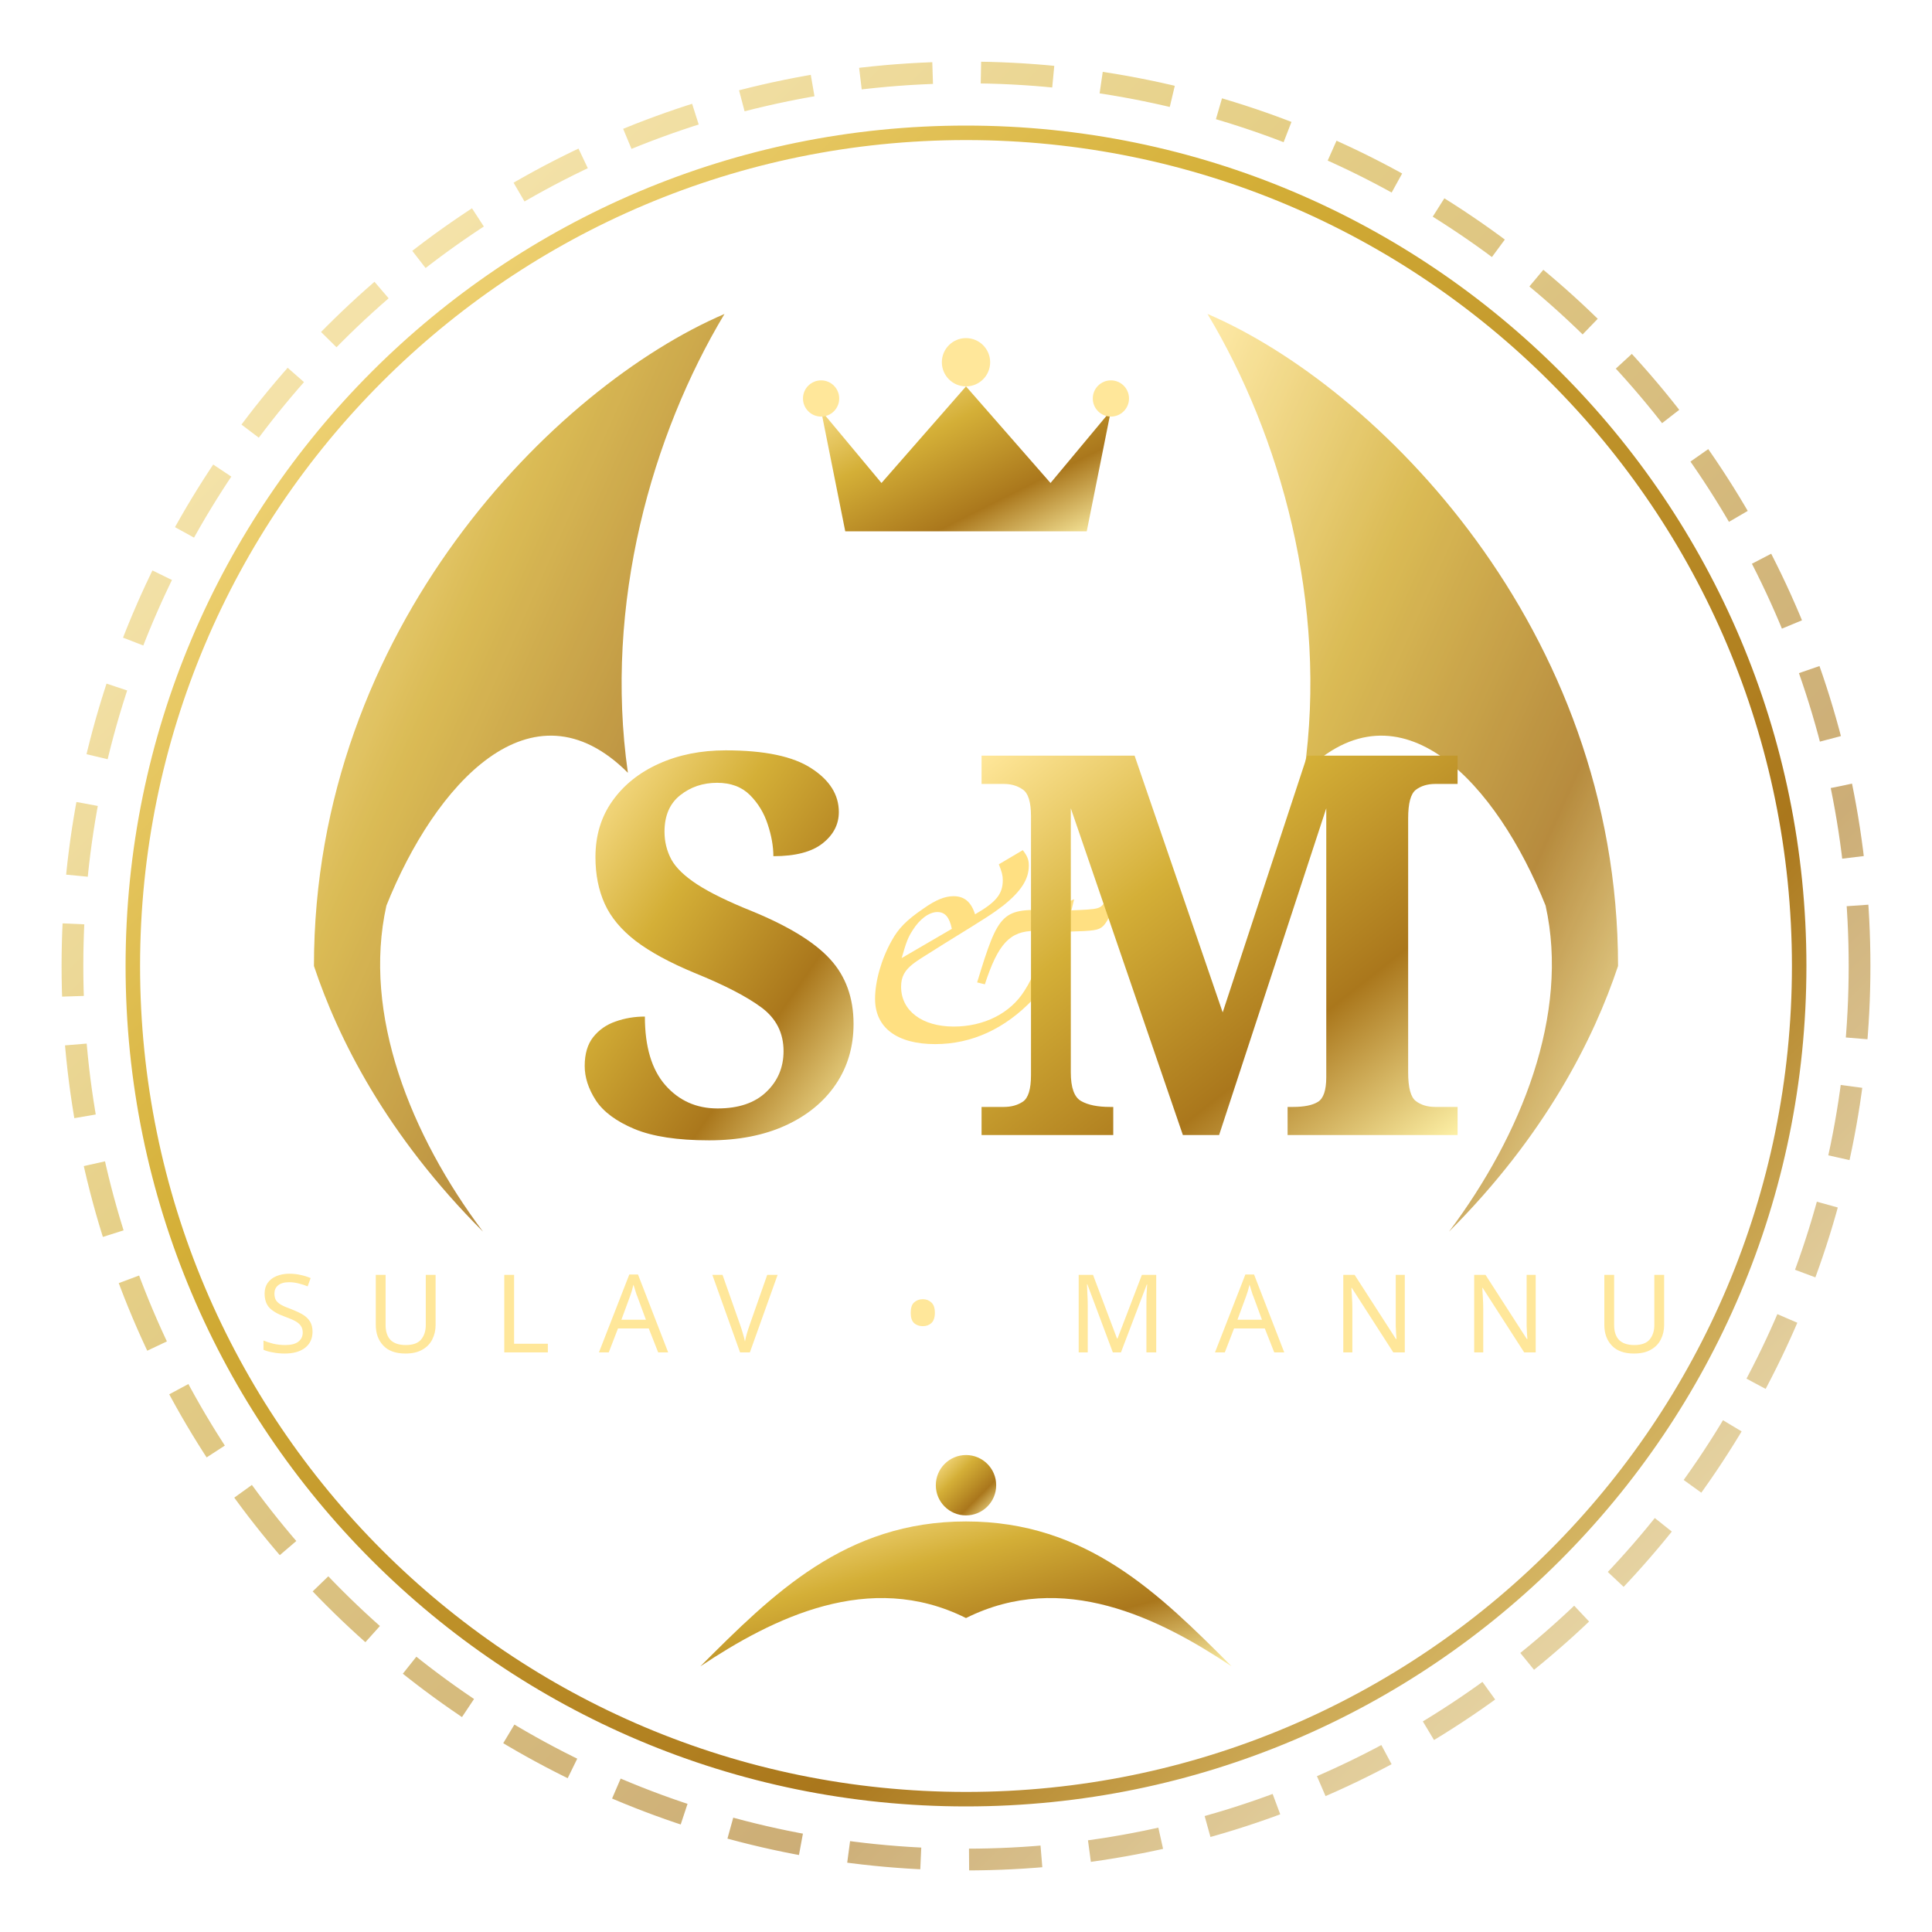
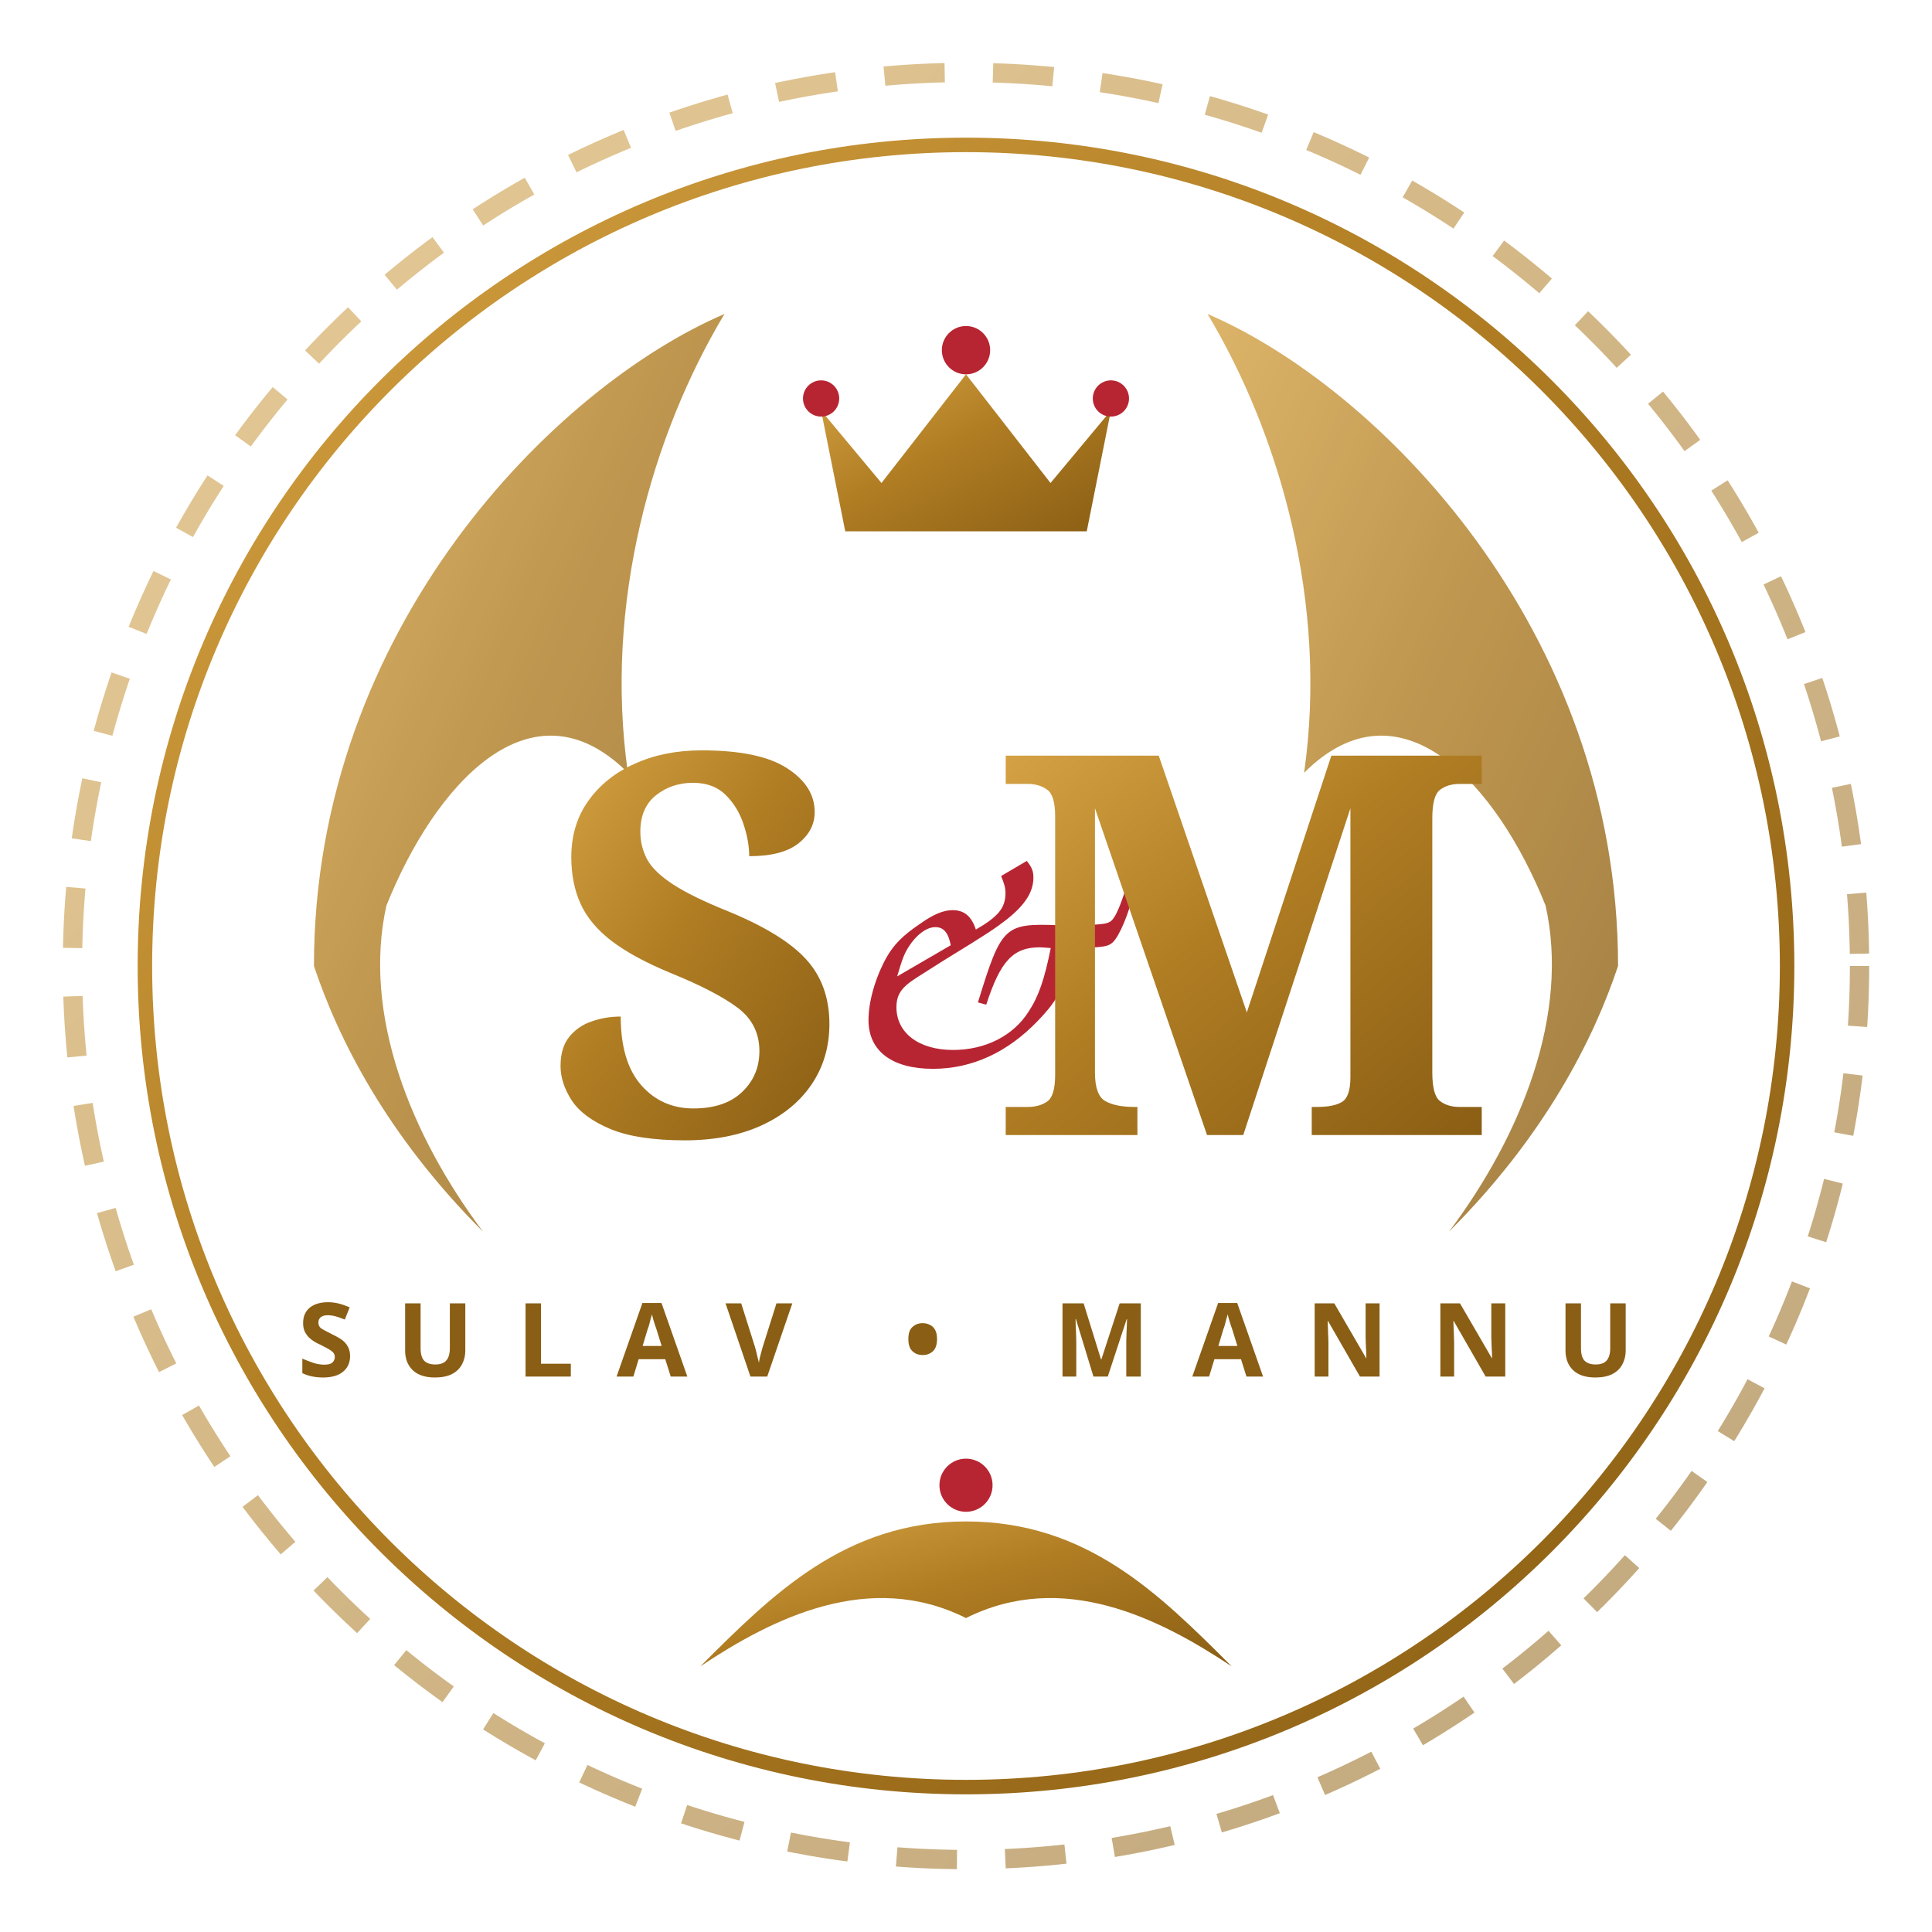
<svg xmlns="http://www.w3.org/2000/svg" viewBox="0 0 160 160" fill="none">
  <defs>
-     <linearGradient id="monogramGold" x1="0%" y1="0%" x2="100%" y2="100%">
-       <stop offset="0%" stop-color="#FFE79A" />
-       <stop offset="35%" stop-color="#D4AF37" />
-       <stop offset="70%" stop-color="#AA771C" />
-       <stop offset="100%" stop-color="#FDF0A6" />
+     <linearGradient id="monogramRichGold" x1="0%" y1="0%" x2="100%" y2="100%">
+       <stop offset="0%" stop-color="#D4A244" />
+       <stop offset="45%" stop-color="#B07D23" />
+       <stop offset="100%" stop-color="#8A5E14" />
    </linearGradient>
-     <filter id="goldGlow" x="-20%" y="-20%" width="140%" height="140%">
-       <feGaussianBlur stdDeviation="3" result="blur" />
-       <feComposite in="SourceGraphic" in2="blur" operator="over" />
-     </filter>
  </defs>
-   <circle cx="80" cy="80" r="74" stroke="url(#monogramGold)" stroke-width="1.8" stroke-dasharray="6 4" opacity="0.6" />
-   <circle cx="80" cy="80" r="69" stroke="url(#monogramGold)" stroke-width="1.2" />
-   <path d="M68 34 L73 40 L80 32 L87 40 L92 34 L90 44 L70 44 Z" fill="url(#monogramGold)" />
-   <circle cx="68" cy="33" r="1.5" fill="#FFE79A" />
-   <circle cx="80" cy="30" r="2" fill="#FFE79A" />
-   <circle cx="92" cy="33" r="1.5" fill="#FFE79A" />
-   <path d="M26 80 C26 52 46 32 60 26 C54 36 50 50 52 64 C44 56 36 65 32 75 C30 84 34 94 40 102 C32 94 28 86 26 80 Z" fill="url(#monogramGold)" opacity="0.85" />
-   <path d="M134 80 C134 52 114 32 100 26 C106 36 110 50 108 64 C116 56 124 65 128 75 C130 84 126 94 120 102 C128 94 132 86 134 80 Z" fill="url(#monogramGold)" opacity="0.85" />
-   <path d="M80 134 C72 130 64 134 58 138 C64 132 70 126 80 126 C90 126 96 132 102 138 C96 134 88 130 80 134 Z" fill="url(#monogramGold)" />
-   <circle cx="80" cy="123" r="2.5" fill="url(#monogramGold)" />
-   <text x="60" y="94" font-family="'Cinzel', 'Playfair Display', 'Cinzel Decorative', serif" font-size="44" font-weight="700" fill="url(#monogramGold)" text-anchor="middle" letter-spacing="1">S</text>
-   <text x="80" y="86" font-family="'Great Vibes', cursive" font-size="28" fill="#FFE082" text-anchor="middle" font-style="italic">&amp;</text>
-   <text x="101" y="94" font-family="'Cinzel', 'Playfair Display', 'Cinzel Decorative', serif" font-size="44" font-weight="700" fill="url(#monogramGold)" text-anchor="middle" letter-spacing="1">M</text>
-   <text x="80" y="112" font-family="'Montserrat', sans-serif" font-size="9" font-weight="500" fill="#FFE79A" text-anchor="middle" letter-spacing="4">SULAV • MANNU</text>
+   <circle cx="80" cy="80" r="74" stroke="url(#monogramRichGold)" stroke-width="1.6" stroke-dasharray="5 4" opacity="0.55" />
+   <circle cx="80" cy="80" r="68" stroke="url(#monogramRichGold)" stroke-width="1.2" />
+   <path d="M68 34 L73 40 L80 31 L87 40 L92 34 L90 44 L70 44 Z" fill="url(#monogramRichGold)" />
+   <circle cx="68" cy="33" r="1.5" fill="#B82532" />
+   <circle cx="80" cy="29" r="2" fill="#B82532" />
+   <circle cx="92" cy="33" r="1.5" fill="#B82532" />
+   <path d="M26 80 C26 52 46 32 60 26 C54 36 50 50 52 64 C44 56 36 65 32 75 C30 84 34 94 40 102 C32 94 28 86 26 80 Z" fill="url(#monogramRichGold)" opacity="0.8" />
+   <path d="M134 80 C134 52 114 32 100 26 C106 36 110 50 108 64 C116 56 124 65 128 75 C130 84 126 94 120 102 C128 94 132 86 134 80 Z" fill="url(#monogramRichGold)" opacity="0.8" />
+   <path d="M80 134 C72 130 64 134 58 138 C64 132 70 126 80 126 C90 126 96 132 102 138 C96 134 88 130 80 134 Z" fill="url(#monogramRichGold)" />
+   <circle cx="80" cy="123" r="2.2" fill="#B82532" />
+   <text x="58" y="94" font-family="'Cinzel', 'Playfair Display', serif" font-size="44" font-weight="700" fill="url(#monogramRichGold)" text-anchor="middle">S</text>
+   <text x="80" y="88" font-family="'Great Vibes', cursive" font-size="30" fill="#B82532" text-anchor="middle">&amp;</text>
+   <text x="103" y="94" font-family="'Cinzel', 'Playfair Display', serif" font-size="44" font-weight="700" fill="url(#monogramRichGold)" text-anchor="middle">M</text>
+   <text x="80" y="114" font-family="'Montserrat', sans-serif" font-size="8.5" font-weight="600" fill="#8A5E14" text-anchor="middle" letter-spacing="3.5">SULAV • MANNU</text>
</svg>
